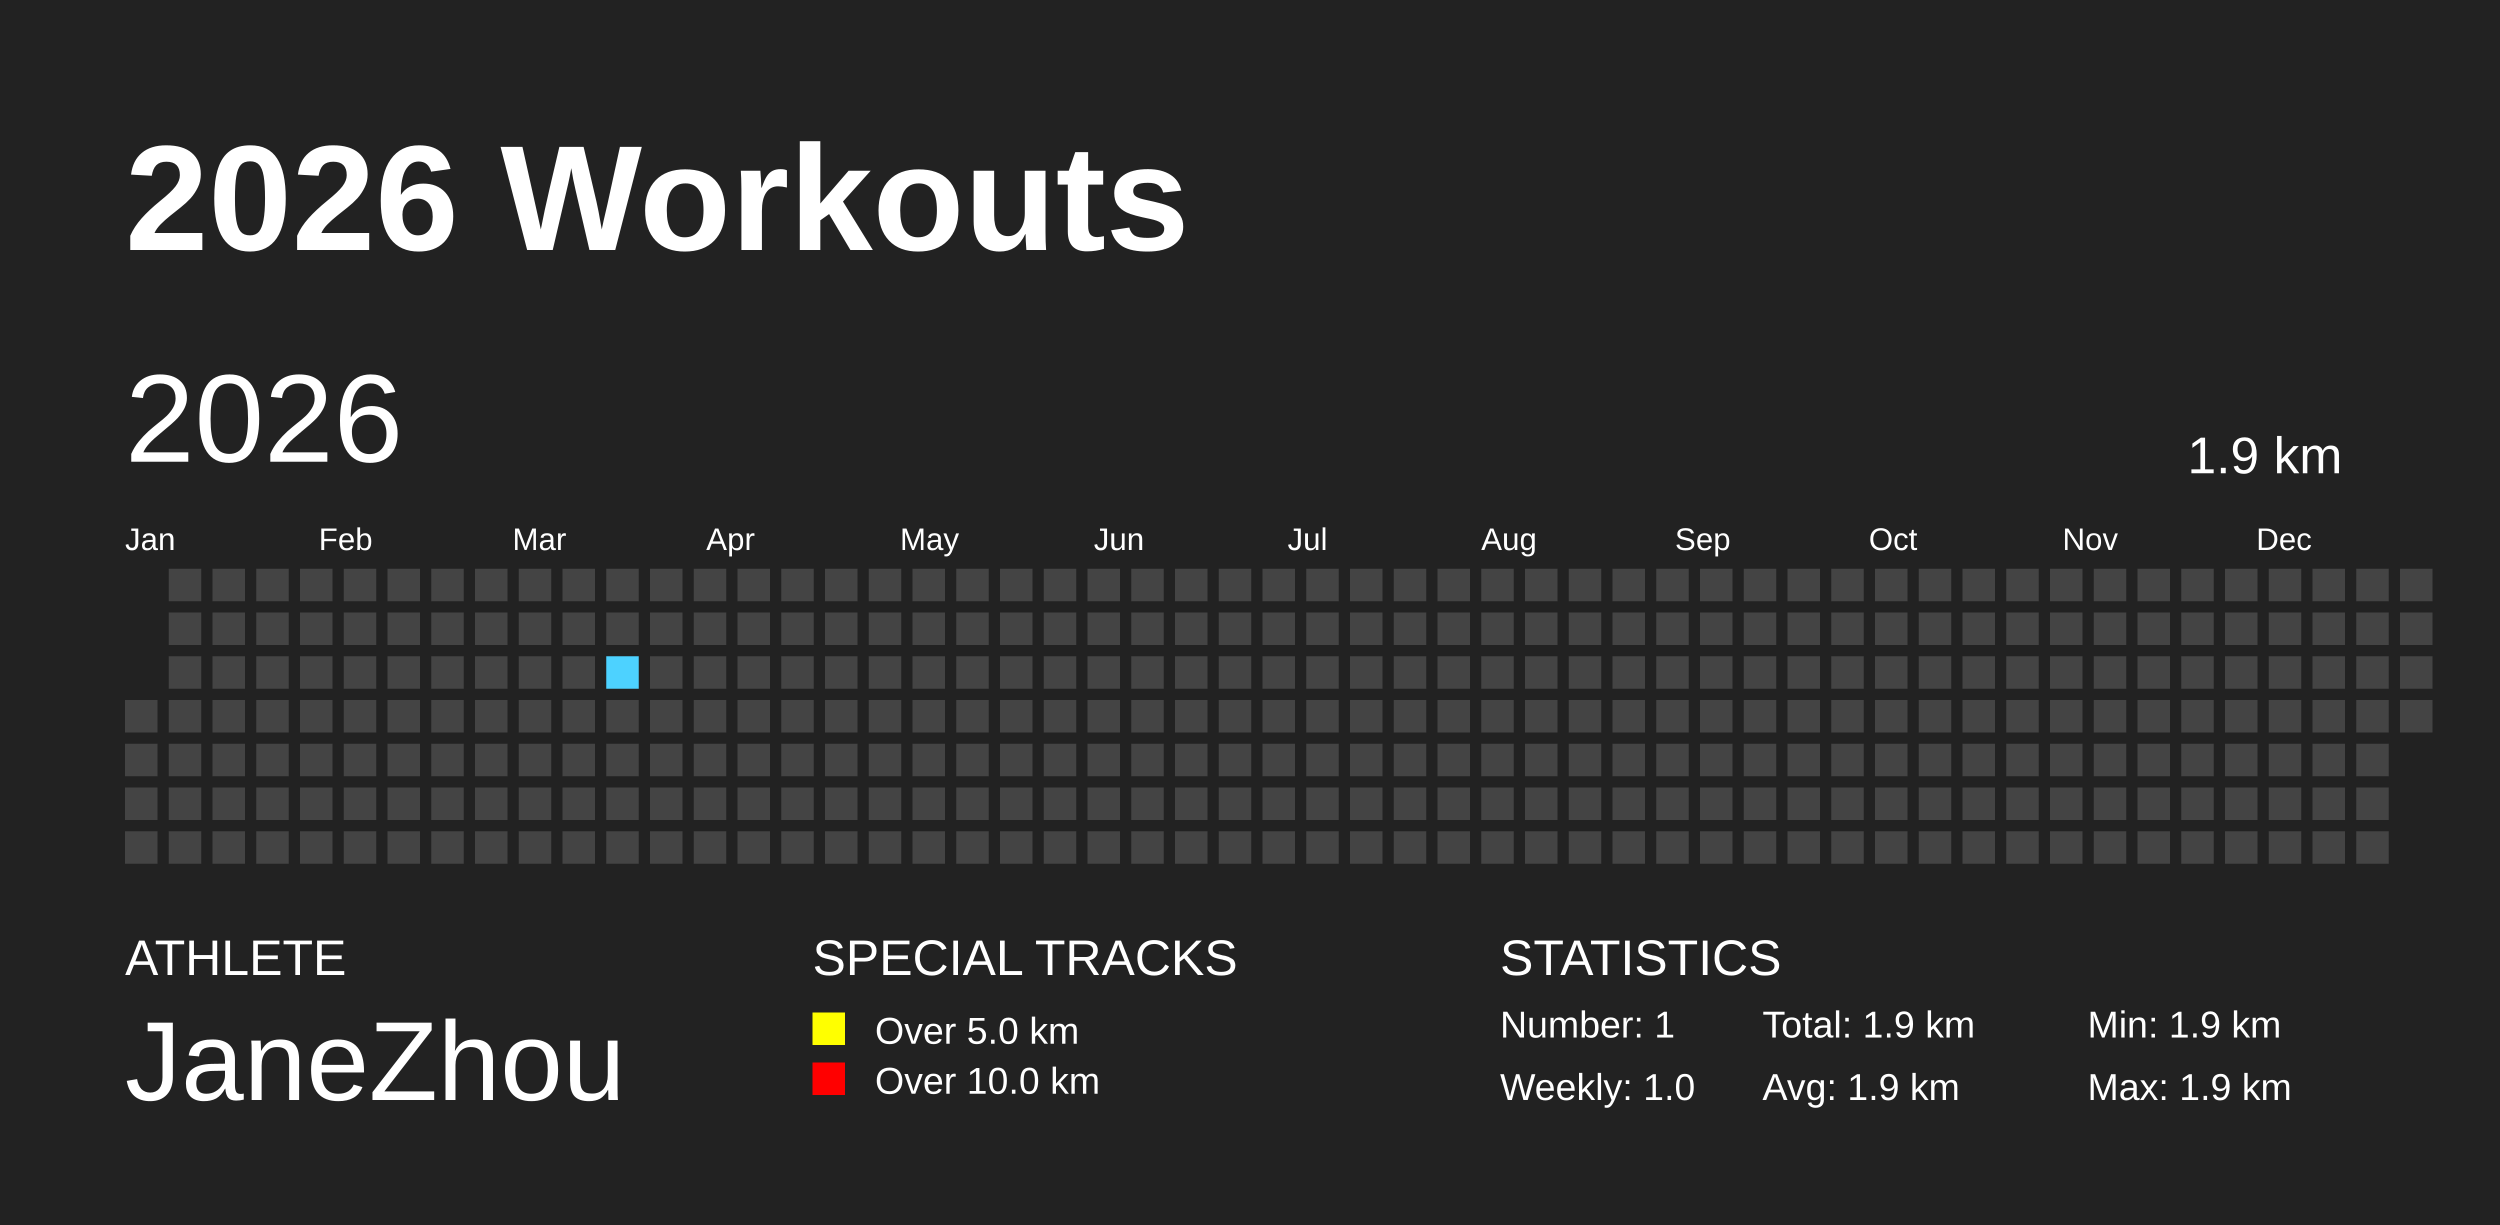
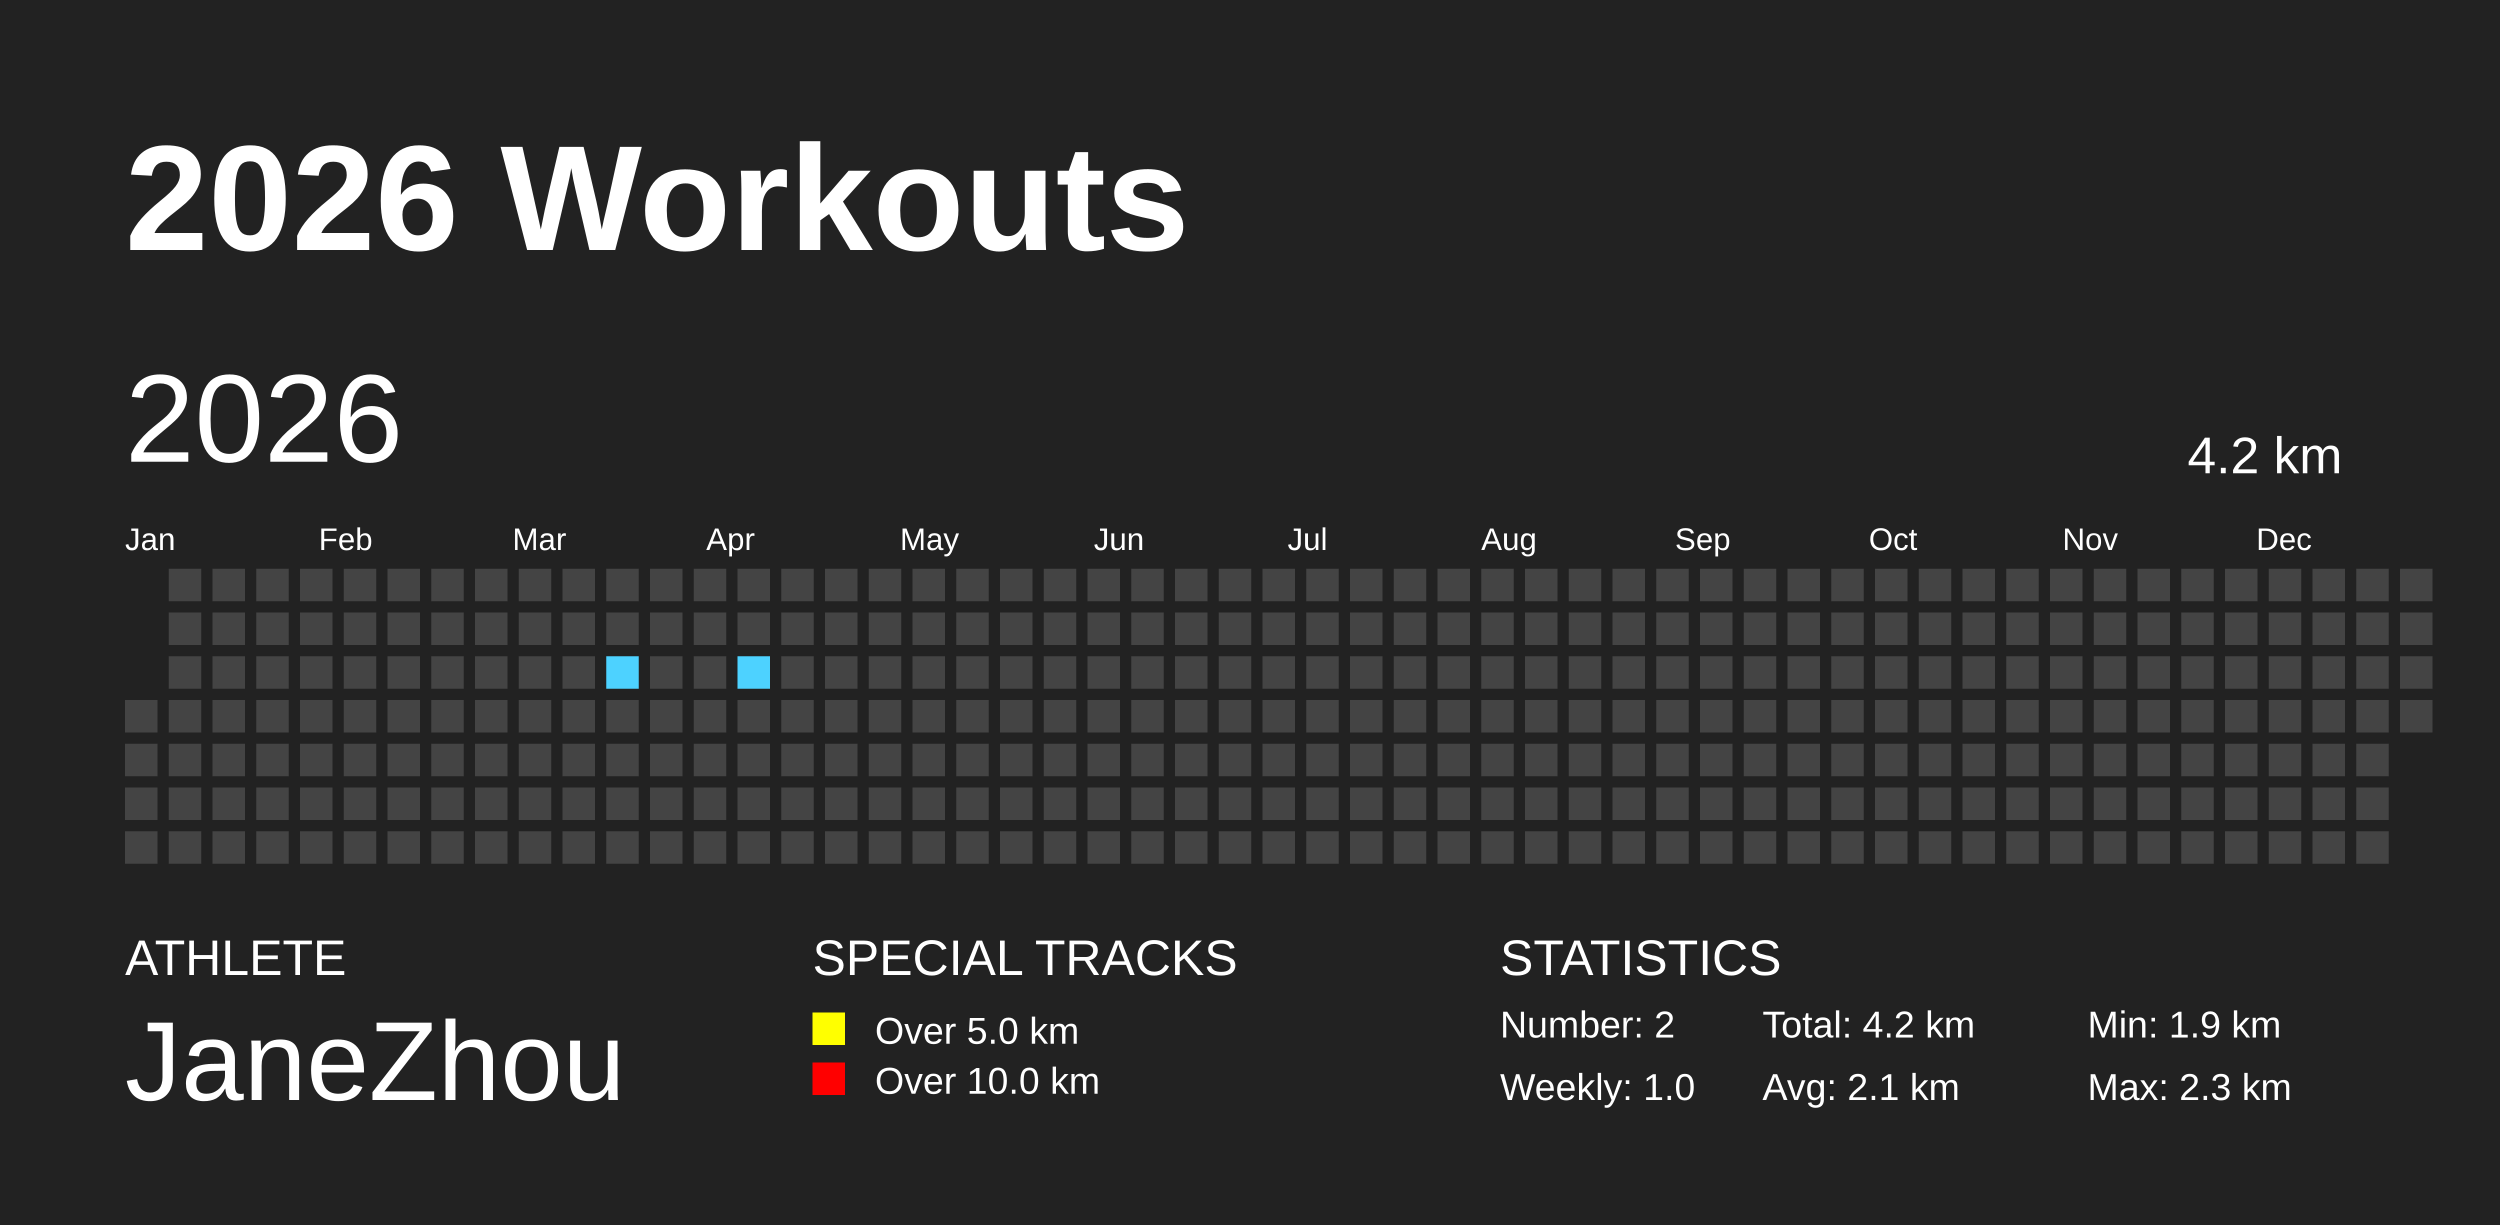
<svg xmlns="http://www.w3.org/2000/svg" baseProfile="full" height="98mm" version="1.1" viewBox="0,0,200,98" width="200mm">
  <defs />
  <rect fill="#222222" height="98" width="200" x="0" y="0" />
  <text fill="#FFFFFF" style="font-size:12px; font-family:Arial; font-weight:bold;" x="10" y="20">2026 Workouts</text>
  <text fill="#FFFFFF" style="font-size:4px; font-family:Arial" x="10" y="78">ATHLETE</text>
  <text fill="#FFFFFF" style="font-size:9px; font-family:Arial" x="10" y="88">JaneZhou</text>
  <text fill="#FFFFFF" style="font-size:4px; font-family:Arial" x="65" y="78">SPECIAL TRACKS</text>
  <rect fill="yellow" height="2.6" width="2.6" x="65" y="81" />
  <text fill="#FFFFFF" style="font-size:3px; font-family:Arial" x="70" y="83.5">Over 5.0 km</text>
  <rect fill="red" height="2.6" width="2.6" x="65" y="85" />
  <text fill="#FFFFFF" style="font-size:3px; font-family:Arial" x="70" y="87.5">Over 10.0 km</text>
  <text fill="#FFFFFF" style="font-size:4px; font-family:Arial" x="120" y="78">STATISTICS</text>
-   <text fill="#FFFFFF" style="font-size:3px; font-family:Arial" x="120" y="83">Number: 1</text>
+   <text fill="#FFFFFF" style="font-size:3px; font-family:Arial" x="120" y="83">Number: 2</text>
  <text fill="#FFFFFF" style="font-size:3px; font-family:Arial" x="120" y="88">Weekly: 1.0</text>
-   <text fill="#FFFFFF" style="font-size:3px; font-family:Arial" x="141" y="83">Total: 1.9 km</text>
-   <text fill="#FFFFFF" style="font-size:3px; font-family:Arial" x="141" y="88">Avg: 1.9 km</text>
+   <text fill="#FFFFFF" style="font-size:3px; font-family:Arial" x="141" y="83">Total: 4.2 km</text>
+   <text fill="#FFFFFF" style="font-size:3px; font-family:Arial" x="141" y="88">Avg: 2.1 km</text>
  <text fill="#FFFFFF" style="font-size:3px; font-family:Arial" x="167" y="83">Min: 1.9 km</text>
-   <text fill="#FFFFFF" style="font-size:3px; font-family:Arial" x="167" y="88">Max: 1.9 km</text>
+   <text fill="#FFFFFF" style="font-size:3px; font-family:Arial" x="167" y="88">Max: 2.3 km</text>
  <text dominant-baseline="hanging" fill="#FFFFFF" style="font-size:10.0px; font-family:Arial;" x="10" y="30">2026</text>
-   <text dominant-baseline="hanging" fill="#FFFFFF" style="font-size:4.125px; font-family:Arial;" x="175" y="35">1.9 km</text>
+   <text dominant-baseline="hanging" fill="#FFFFFF" style="font-size:4.125px; font-family:Arial;" x="175" y="35">4.2 km</text>
  <text fill="#FFFFFF" style="font-size:2.5px; font-family:Arial" x="10.0" y="44">Jan</text>
  <text fill="#FFFFFF" style="font-size:2.5px; font-family:Arial" x="25.5" y="44">Feb</text>
  <text fill="#FFFFFF" style="font-size:2.5px; font-family:Arial" x="41.0" y="44">Mar</text>
  <text fill="#FFFFFF" style="font-size:2.5px; font-family:Arial" x="56.5" y="44">Apr</text>
  <text fill="#FFFFFF" style="font-size:2.5px; font-family:Arial" x="72.0" y="44">May</text>
  <text fill="#FFFFFF" style="font-size:2.5px; font-family:Arial" x="87.5" y="44">Jun</text>
  <text fill="#FFFFFF" style="font-size:2.5px; font-family:Arial" x="103.0" y="44">Jul</text>
  <text fill="#FFFFFF" style="font-size:2.5px; font-family:Arial" x="118.5" y="44">Aug</text>
  <text fill="#FFFFFF" style="font-size:2.5px; font-family:Arial" x="134.0" y="44">Sep</text>
  <text fill="#FFFFFF" style="font-size:2.5px; font-family:Arial" x="149.5" y="44">Oct</text>
  <text fill="#FFFFFF" style="font-size:2.5px; font-family:Arial" x="165.0" y="44">Nov</text>
  <text fill="#FFFFFF" style="font-size:2.5px; font-family:Arial" x="180.5" y="44">Dec</text>
  <rect fill="#444444" height="2.6" width="2.6" x="10.0" y="56.0" />
  <rect fill="#444444" height="2.6" width="2.6" x="10.0" y="59.5" />
  <rect fill="#444444" height="2.6" width="2.6" x="10.0" y="63.0" />
  <rect fill="#444444" height="2.6" width="2.6" x="10.0" y="66.5" />
  <rect fill="#444444" height="2.6" width="2.6" x="13.5" y="45.5" />
  <rect fill="#444444" height="2.6" width="2.6" x="13.5" y="49.0" />
  <rect fill="#444444" height="2.6" width="2.6" x="13.5" y="52.5" />
  <rect fill="#444444" height="2.6" width="2.6" x="13.5" y="56.0" />
  <rect fill="#444444" height="2.6" width="2.6" x="13.5" y="59.5" />
  <rect fill="#444444" height="2.6" width="2.6" x="13.5" y="63.0" />
  <rect fill="#444444" height="2.6" width="2.6" x="13.5" y="66.5" />
  <rect fill="#444444" height="2.6" width="2.6" x="17.0" y="45.5" />
  <rect fill="#444444" height="2.6" width="2.6" x="17.0" y="49.0" />
  <rect fill="#444444" height="2.6" width="2.6" x="17.0" y="52.5" />
  <rect fill="#444444" height="2.6" width="2.6" x="17.0" y="56.0" />
  <rect fill="#444444" height="2.6" width="2.6" x="17.0" y="59.5" />
  <rect fill="#444444" height="2.6" width="2.6" x="17.0" y="63.0" />
  <rect fill="#444444" height="2.6" width="2.6" x="17.0" y="66.5" />
  <rect fill="#444444" height="2.6" width="2.6" x="20.5" y="45.5" />
  <rect fill="#444444" height="2.6" width="2.6" x="20.5" y="49.0" />
  <rect fill="#444444" height="2.6" width="2.6" x="20.5" y="52.5" />
  <rect fill="#444444" height="2.6" width="2.6" x="20.5" y="56.0" />
  <rect fill="#444444" height="2.6" width="2.6" x="20.5" y="59.5" />
  <rect fill="#444444" height="2.6" width="2.6" x="20.5" y="63.0" />
  <rect fill="#444444" height="2.6" width="2.6" x="20.5" y="66.5" />
  <rect fill="#444444" height="2.6" width="2.6" x="24.0" y="45.5" />
  <rect fill="#444444" height="2.6" width="2.6" x="24.0" y="49.0" />
  <rect fill="#444444" height="2.6" width="2.6" x="24.0" y="52.5" />
  <rect fill="#444444" height="2.6" width="2.6" x="24.0" y="56.0" />
  <rect fill="#444444" height="2.6" width="2.6" x="24.0" y="59.5" />
  <rect fill="#444444" height="2.6" width="2.6" x="24.0" y="63.0" />
  <rect fill="#444444" height="2.6" width="2.6" x="24.0" y="66.5" />
  <rect fill="#444444" height="2.6" width="2.6" x="27.5" y="45.5" />
  <rect fill="#444444" height="2.6" width="2.6" x="27.5" y="49.0" />
  <rect fill="#444444" height="2.6" width="2.6" x="27.5" y="52.5" />
  <rect fill="#444444" height="2.6" width="2.6" x="27.5" y="56.0" />
  <rect fill="#444444" height="2.6" width="2.6" x="27.5" y="59.5" />
  <rect fill="#444444" height="2.6" width="2.6" x="27.5" y="63.0" />
  <rect fill="#444444" height="2.6" width="2.6" x="27.5" y="66.5" />
  <rect fill="#444444" height="2.6" width="2.6" x="31.0" y="45.5" />
  <rect fill="#444444" height="2.6" width="2.6" x="31.0" y="49.0" />
  <rect fill="#444444" height="2.6" width="2.6" x="31.0" y="52.5" />
  <rect fill="#444444" height="2.6" width="2.6" x="31.0" y="56.0" />
  <rect fill="#444444" height="2.6" width="2.6" x="31.0" y="59.5" />
  <rect fill="#444444" height="2.6" width="2.6" x="31.0" y="63.0" />
  <rect fill="#444444" height="2.6" width="2.6" x="31.0" y="66.5" />
  <rect fill="#444444" height="2.6" width="2.6" x="34.5" y="45.5" />
  <rect fill="#444444" height="2.6" width="2.6" x="34.5" y="49.0" />
  <rect fill="#444444" height="2.6" width="2.6" x="34.5" y="52.5" />
  <rect fill="#444444" height="2.6" width="2.6" x="34.5" y="56.0" />
  <rect fill="#444444" height="2.6" width="2.6" x="34.5" y="59.5" />
  <rect fill="#444444" height="2.6" width="2.6" x="34.5" y="63.0" />
  <rect fill="#444444" height="2.6" width="2.6" x="34.5" y="66.5" />
  <rect fill="#444444" height="2.6" width="2.6" x="38.0" y="45.5" />
  <rect fill="#444444" height="2.6" width="2.6" x="38.0" y="49.0" />
  <rect fill="#444444" height="2.6" width="2.6" x="38.0" y="52.5" />
  <rect fill="#444444" height="2.6" width="2.6" x="38.0" y="56.0" />
  <rect fill="#444444" height="2.6" width="2.6" x="38.0" y="59.5" />
  <rect fill="#444444" height="2.6" width="2.6" x="38.0" y="63.0" />
  <rect fill="#444444" height="2.6" width="2.6" x="38.0" y="66.5" />
  <rect fill="#444444" height="2.6" width="2.6" x="41.5" y="45.5" />
  <rect fill="#444444" height="2.6" width="2.6" x="41.5" y="49.0" />
  <rect fill="#444444" height="2.6" width="2.6" x="41.5" y="52.5" />
  <rect fill="#444444" height="2.6" width="2.6" x="41.5" y="56.0" />
  <rect fill="#444444" height="2.6" width="2.6" x="41.5" y="59.5" />
  <rect fill="#444444" height="2.6" width="2.6" x="41.5" y="63.0" />
  <rect fill="#444444" height="2.6" width="2.6" x="41.5" y="66.5" />
  <rect fill="#444444" height="2.6" width="2.6" x="45.0" y="45.5" />
  <rect fill="#444444" height="2.6" width="2.6" x="45.0" y="49.0" />
  <rect fill="#444444" height="2.6" width="2.6" x="45.0" y="52.5" />
  <rect fill="#444444" height="2.6" width="2.6" x="45.0" y="56.0" />
  <rect fill="#444444" height="2.6" width="2.6" x="45.0" y="59.5" />
  <rect fill="#444444" height="2.6" width="2.6" x="45.0" y="63.0" />
  <rect fill="#444444" height="2.6" width="2.6" x="45.0" y="66.5" />
  <rect fill="#444444" height="2.6" width="2.6" x="48.5" y="45.5" />
  <rect fill="#444444" height="2.6" width="2.6" x="48.5" y="49.0" />
  <rect fill="#4DD2FF" height="2.6" width="2.6" x="48.5" y="52.5" />
  <rect fill="#444444" height="2.6" width="2.6" x="48.5" y="56.0" />
  <rect fill="#444444" height="2.6" width="2.6" x="48.5" y="59.5" />
  <rect fill="#444444" height="2.6" width="2.6" x="48.5" y="63.0" />
  <rect fill="#444444" height="2.6" width="2.6" x="48.5" y="66.5" />
  <rect fill="#444444" height="2.6" width="2.6" x="52.0" y="45.5" />
  <rect fill="#444444" height="2.6" width="2.6" x="52.0" y="49.0" />
  <rect fill="#444444" height="2.6" width="2.6" x="52.0" y="52.5" />
  <rect fill="#444444" height="2.6" width="2.6" x="52.0" y="56.0" />
  <rect fill="#444444" height="2.6" width="2.6" x="52.0" y="59.5" />
  <rect fill="#444444" height="2.6" width="2.6" x="52.0" y="63.0" />
  <rect fill="#444444" height="2.6" width="2.6" x="52.0" y="66.5" />
  <rect fill="#444444" height="2.6" width="2.6" x="55.5" y="45.5" />
  <rect fill="#444444" height="2.6" width="2.6" x="55.5" y="49.0" />
  <rect fill="#444444" height="2.6" width="2.6" x="55.5" y="52.5" />
  <rect fill="#444444" height="2.6" width="2.6" x="55.5" y="56.0" />
  <rect fill="#444444" height="2.6" width="2.6" x="55.5" y="59.5" />
  <rect fill="#444444" height="2.6" width="2.6" x="55.5" y="63.0" />
  <rect fill="#444444" height="2.6" width="2.6" x="55.5" y="66.5" />
  <rect fill="#444444" height="2.6" width="2.6" x="59.0" y="45.5" />
  <rect fill="#444444" height="2.6" width="2.6" x="59.0" y="49.0" />
-   <rect fill="#444444" height="2.6" width="2.6" x="59.0" y="52.5" />
+   <rect fill="#4DD2FF" height="2.6" width="2.6" x="59.0" y="52.5" />
  <rect fill="#444444" height="2.6" width="2.6" x="59.0" y="56.0" />
  <rect fill="#444444" height="2.6" width="2.6" x="59.0" y="59.5" />
  <rect fill="#444444" height="2.6" width="2.6" x="59.0" y="63.0" />
  <rect fill="#444444" height="2.6" width="2.6" x="59.0" y="66.5" />
  <rect fill="#444444" height="2.6" width="2.6" x="62.5" y="45.5" />
  <rect fill="#444444" height="2.6" width="2.6" x="62.5" y="49.0" />
  <rect fill="#444444" height="2.6" width="2.6" x="62.5" y="52.5" />
  <rect fill="#444444" height="2.6" width="2.6" x="62.5" y="56.0" />
  <rect fill="#444444" height="2.6" width="2.6" x="62.5" y="59.5" />
  <rect fill="#444444" height="2.6" width="2.6" x="62.5" y="63.0" />
  <rect fill="#444444" height="2.6" width="2.6" x="62.5" y="66.5" />
  <rect fill="#444444" height="2.6" width="2.6" x="66.0" y="45.5" />
  <rect fill="#444444" height="2.6" width="2.6" x="66.0" y="49.0" />
  <rect fill="#444444" height="2.6" width="2.6" x="66.0" y="52.5" />
  <rect fill="#444444" height="2.6" width="2.6" x="66.0" y="56.0" />
  <rect fill="#444444" height="2.6" width="2.6" x="66.0" y="59.5" />
  <rect fill="#444444" height="2.6" width="2.6" x="66.0" y="63.0" />
  <rect fill="#444444" height="2.6" width="2.6" x="66.0" y="66.5" />
  <rect fill="#444444" height="2.6" width="2.6" x="69.5" y="45.5" />
  <rect fill="#444444" height="2.6" width="2.6" x="69.5" y="49.0" />
  <rect fill="#444444" height="2.6" width="2.6" x="69.5" y="52.5" />
  <rect fill="#444444" height="2.6" width="2.6" x="69.5" y="56.0" />
  <rect fill="#444444" height="2.6" width="2.6" x="69.5" y="59.5" />
  <rect fill="#444444" height="2.6" width="2.6" x="69.5" y="63.0" />
  <rect fill="#444444" height="2.6" width="2.6" x="69.5" y="66.5" />
  <rect fill="#444444" height="2.6" width="2.6" x="73.0" y="45.5" />
  <rect fill="#444444" height="2.6" width="2.6" x="73.0" y="49.0" />
  <rect fill="#444444" height="2.6" width="2.6" x="73.0" y="52.5" />
  <rect fill="#444444" height="2.6" width="2.6" x="73.0" y="56.0" />
  <rect fill="#444444" height="2.6" width="2.6" x="73.0" y="59.5" />
  <rect fill="#444444" height="2.6" width="2.6" x="73.0" y="63.0" />
  <rect fill="#444444" height="2.6" width="2.6" x="73.0" y="66.5" />
  <rect fill="#444444" height="2.6" width="2.6" x="76.5" y="45.5" />
  <rect fill="#444444" height="2.6" width="2.6" x="76.5" y="49.0" />
  <rect fill="#444444" height="2.6" width="2.6" x="76.5" y="52.5" />
  <rect fill="#444444" height="2.6" width="2.6" x="76.5" y="56.0" />
  <rect fill="#444444" height="2.6" width="2.6" x="76.5" y="59.5" />
  <rect fill="#444444" height="2.6" width="2.6" x="76.5" y="63.0" />
  <rect fill="#444444" height="2.6" width="2.6" x="76.5" y="66.5" />
  <rect fill="#444444" height="2.6" width="2.6" x="80.0" y="45.5" />
  <rect fill="#444444" height="2.6" width="2.6" x="80.0" y="49.0" />
  <rect fill="#444444" height="2.6" width="2.6" x="80.0" y="52.5" />
  <rect fill="#444444" height="2.6" width="2.6" x="80.0" y="56.0" />
  <rect fill="#444444" height="2.6" width="2.6" x="80.0" y="59.5" />
  <rect fill="#444444" height="2.6" width="2.6" x="80.0" y="63.0" />
  <rect fill="#444444" height="2.6" width="2.6" x="80.0" y="66.5" />
  <rect fill="#444444" height="2.6" width="2.6" x="83.5" y="45.5" />
  <rect fill="#444444" height="2.6" width="2.6" x="83.5" y="49.0" />
  <rect fill="#444444" height="2.6" width="2.6" x="83.5" y="52.5" />
  <rect fill="#444444" height="2.6" width="2.6" x="83.5" y="56.0" />
  <rect fill="#444444" height="2.6" width="2.6" x="83.5" y="59.5" />
  <rect fill="#444444" height="2.6" width="2.6" x="83.5" y="63.0" />
  <rect fill="#444444" height="2.6" width="2.6" x="83.5" y="66.5" />
  <rect fill="#444444" height="2.6" width="2.6" x="87.0" y="45.5" />
  <rect fill="#444444" height="2.6" width="2.6" x="87.0" y="49.0" />
  <rect fill="#444444" height="2.6" width="2.6" x="87.0" y="52.5" />
  <rect fill="#444444" height="2.6" width="2.6" x="87.0" y="56.0" />
  <rect fill="#444444" height="2.6" width="2.6" x="87.0" y="59.5" />
  <rect fill="#444444" height="2.6" width="2.6" x="87.0" y="63.0" />
  <rect fill="#444444" height="2.6" width="2.6" x="87.0" y="66.5" />
  <rect fill="#444444" height="2.6" width="2.6" x="90.5" y="45.5" />
  <rect fill="#444444" height="2.6" width="2.6" x="90.5" y="49.0" />
  <rect fill="#444444" height="2.6" width="2.6" x="90.5" y="52.5" />
  <rect fill="#444444" height="2.6" width="2.6" x="90.5" y="56.0" />
  <rect fill="#444444" height="2.6" width="2.6" x="90.5" y="59.5" />
  <rect fill="#444444" height="2.6" width="2.6" x="90.5" y="63.0" />
  <rect fill="#444444" height="2.6" width="2.6" x="90.5" y="66.5" />
  <rect fill="#444444" height="2.6" width="2.6" x="94.0" y="45.5" />
  <rect fill="#444444" height="2.6" width="2.6" x="94.0" y="49.0" />
  <rect fill="#444444" height="2.6" width="2.6" x="94.0" y="52.5" />
  <rect fill="#444444" height="2.6" width="2.6" x="94.0" y="56.0" />
  <rect fill="#444444" height="2.6" width="2.6" x="94.0" y="59.5" />
  <rect fill="#444444" height="2.6" width="2.6" x="94.0" y="63.0" />
  <rect fill="#444444" height="2.6" width="2.6" x="94.0" y="66.5" />
  <rect fill="#444444" height="2.6" width="2.6" x="97.5" y="45.5" />
  <rect fill="#444444" height="2.6" width="2.6" x="97.5" y="49.0" />
  <rect fill="#444444" height="2.6" width="2.6" x="97.5" y="52.5" />
  <rect fill="#444444" height="2.6" width="2.6" x="97.5" y="56.0" />
  <rect fill="#444444" height="2.6" width="2.6" x="97.5" y="59.5" />
  <rect fill="#444444" height="2.6" width="2.6" x="97.5" y="63.0" />
  <rect fill="#444444" height="2.6" width="2.6" x="97.5" y="66.5" />
  <rect fill="#444444" height="2.6" width="2.6" x="101.0" y="45.5" />
  <rect fill="#444444" height="2.6" width="2.6" x="101.0" y="49.0" />
  <rect fill="#444444" height="2.6" width="2.6" x="101.0" y="52.5" />
  <rect fill="#444444" height="2.6" width="2.6" x="101.0" y="56.0" />
  <rect fill="#444444" height="2.6" width="2.6" x="101.0" y="59.5" />
  <rect fill="#444444" height="2.6" width="2.6" x="101.0" y="63.0" />
  <rect fill="#444444" height="2.6" width="2.6" x="101.0" y="66.5" />
  <rect fill="#444444" height="2.6" width="2.6" x="104.5" y="45.5" />
  <rect fill="#444444" height="2.6" width="2.6" x="104.5" y="49.0" />
  <rect fill="#444444" height="2.6" width="2.6" x="104.5" y="52.5" />
  <rect fill="#444444" height="2.6" width="2.6" x="104.5" y="56.0" />
  <rect fill="#444444" height="2.6" width="2.6" x="104.5" y="59.5" />
  <rect fill="#444444" height="2.6" width="2.6" x="104.5" y="63.0" />
  <rect fill="#444444" height="2.6" width="2.6" x="104.5" y="66.5" />
  <rect fill="#444444" height="2.6" width="2.6" x="108.0" y="45.5" />
  <rect fill="#444444" height="2.6" width="2.6" x="108.0" y="49.0" />
  <rect fill="#444444" height="2.6" width="2.6" x="108.0" y="52.5" />
  <rect fill="#444444" height="2.6" width="2.6" x="108.0" y="56.0" />
  <rect fill="#444444" height="2.6" width="2.6" x="108.0" y="59.5" />
  <rect fill="#444444" height="2.6" width="2.6" x="108.0" y="63.0" />
  <rect fill="#444444" height="2.6" width="2.6" x="108.0" y="66.5" />
  <rect fill="#444444" height="2.6" width="2.6" x="111.5" y="45.5" />
  <rect fill="#444444" height="2.6" width="2.6" x="111.5" y="49.0" />
  <rect fill="#444444" height="2.6" width="2.6" x="111.5" y="52.5" />
  <rect fill="#444444" height="2.6" width="2.6" x="111.5" y="56.0" />
  <rect fill="#444444" height="2.6" width="2.6" x="111.5" y="59.5" />
  <rect fill="#444444" height="2.6" width="2.6" x="111.5" y="63.0" />
  <rect fill="#444444" height="2.6" width="2.6" x="111.5" y="66.5" />
  <rect fill="#444444" height="2.6" width="2.6" x="115.0" y="45.5" />
  <rect fill="#444444" height="2.6" width="2.6" x="115.0" y="49.0" />
  <rect fill="#444444" height="2.6" width="2.6" x="115.0" y="52.5" />
  <rect fill="#444444" height="2.6" width="2.6" x="115.0" y="56.0" />
  <rect fill="#444444" height="2.6" width="2.6" x="115.0" y="59.5" />
  <rect fill="#444444" height="2.6" width="2.6" x="115.0" y="63.0" />
  <rect fill="#444444" height="2.6" width="2.6" x="115.0" y="66.5" />
  <rect fill="#444444" height="2.6" width="2.6" x="118.5" y="45.5" />
  <rect fill="#444444" height="2.6" width="2.6" x="118.5" y="49.0" />
  <rect fill="#444444" height="2.6" width="2.6" x="118.5" y="52.5" />
  <rect fill="#444444" height="2.6" width="2.6" x="118.5" y="56.0" />
  <rect fill="#444444" height="2.6" width="2.6" x="118.5" y="59.5" />
  <rect fill="#444444" height="2.6" width="2.6" x="118.5" y="63.0" />
  <rect fill="#444444" height="2.6" width="2.6" x="118.5" y="66.5" />
  <rect fill="#444444" height="2.6" width="2.6" x="122.0" y="45.5" />
  <rect fill="#444444" height="2.6" width="2.6" x="122.0" y="49.0" />
  <rect fill="#444444" height="2.6" width="2.6" x="122.0" y="52.5" />
  <rect fill="#444444" height="2.6" width="2.6" x="122.0" y="56.0" />
  <rect fill="#444444" height="2.6" width="2.6" x="122.0" y="59.5" />
  <rect fill="#444444" height="2.6" width="2.6" x="122.0" y="63.0" />
  <rect fill="#444444" height="2.6" width="2.6" x="122.0" y="66.5" />
  <rect fill="#444444" height="2.6" width="2.6" x="125.5" y="45.5" />
  <rect fill="#444444" height="2.6" width="2.6" x="125.5" y="49.0" />
  <rect fill="#444444" height="2.6" width="2.6" x="125.5" y="52.5" />
  <rect fill="#444444" height="2.6" width="2.6" x="125.5" y="56.0" />
  <rect fill="#444444" height="2.6" width="2.6" x="125.5" y="59.5" />
  <rect fill="#444444" height="2.6" width="2.6" x="125.5" y="63.0" />
  <rect fill="#444444" height="2.6" width="2.6" x="125.5" y="66.5" />
  <rect fill="#444444" height="2.6" width="2.6" x="129.0" y="45.5" />
  <rect fill="#444444" height="2.6" width="2.6" x="129.0" y="49.0" />
  <rect fill="#444444" height="2.6" width="2.6" x="129.0" y="52.5" />
  <rect fill="#444444" height="2.6" width="2.6" x="129.0" y="56.0" />
  <rect fill="#444444" height="2.6" width="2.6" x="129.0" y="59.5" />
  <rect fill="#444444" height="2.6" width="2.6" x="129.0" y="63.0" />
  <rect fill="#444444" height="2.6" width="2.6" x="129.0" y="66.5" />
  <rect fill="#444444" height="2.6" width="2.6" x="132.5" y="45.5" />
  <rect fill="#444444" height="2.6" width="2.6" x="132.5" y="49.0" />
  <rect fill="#444444" height="2.6" width="2.6" x="132.5" y="52.5" />
  <rect fill="#444444" height="2.6" width="2.6" x="132.5" y="56.0" />
  <rect fill="#444444" height="2.6" width="2.6" x="132.5" y="59.5" />
  <rect fill="#444444" height="2.6" width="2.6" x="132.5" y="63.0" />
  <rect fill="#444444" height="2.6" width="2.6" x="132.5" y="66.5" />
  <rect fill="#444444" height="2.6" width="2.6" x="136.0" y="45.5" />
  <rect fill="#444444" height="2.6" width="2.6" x="136.0" y="49.0" />
  <rect fill="#444444" height="2.6" width="2.6" x="136.0" y="52.5" />
  <rect fill="#444444" height="2.6" width="2.6" x="136.0" y="56.0" />
  <rect fill="#444444" height="2.6" width="2.6" x="136.0" y="59.5" />
  <rect fill="#444444" height="2.6" width="2.6" x="136.0" y="63.0" />
  <rect fill="#444444" height="2.6" width="2.6" x="136.0" y="66.5" />
  <rect fill="#444444" height="2.6" width="2.6" x="139.5" y="45.5" />
  <rect fill="#444444" height="2.6" width="2.6" x="139.5" y="49.0" />
  <rect fill="#444444" height="2.6" width="2.6" x="139.5" y="52.5" />
  <rect fill="#444444" height="2.6" width="2.6" x="139.5" y="56.0" />
  <rect fill="#444444" height="2.6" width="2.6" x="139.5" y="59.5" />
  <rect fill="#444444" height="2.6" width="2.6" x="139.5" y="63.0" />
  <rect fill="#444444" height="2.6" width="2.6" x="139.5" y="66.5" />
  <rect fill="#444444" height="2.6" width="2.6" x="143.0" y="45.5" />
  <rect fill="#444444" height="2.6" width="2.6" x="143.0" y="49.0" />
  <rect fill="#444444" height="2.6" width="2.6" x="143.0" y="52.5" />
  <rect fill="#444444" height="2.6" width="2.6" x="143.0" y="56.0" />
  <rect fill="#444444" height="2.6" width="2.6" x="143.0" y="59.5" />
  <rect fill="#444444" height="2.6" width="2.6" x="143.0" y="63.0" />
  <rect fill="#444444" height="2.6" width="2.6" x="143.0" y="66.5" />
  <rect fill="#444444" height="2.6" width="2.6" x="146.5" y="45.5" />
  <rect fill="#444444" height="2.6" width="2.6" x="146.5" y="49.0" />
  <rect fill="#444444" height="2.6" width="2.6" x="146.5" y="52.5" />
  <rect fill="#444444" height="2.6" width="2.6" x="146.5" y="56.0" />
  <rect fill="#444444" height="2.6" width="2.6" x="146.5" y="59.5" />
  <rect fill="#444444" height="2.6" width="2.6" x="146.5" y="63.0" />
  <rect fill="#444444" height="2.6" width="2.6" x="146.5" y="66.5" />
  <rect fill="#444444" height="2.6" width="2.6" x="150.0" y="45.5" />
  <rect fill="#444444" height="2.6" width="2.6" x="150.0" y="49.0" />
  <rect fill="#444444" height="2.6" width="2.6" x="150.0" y="52.5" />
  <rect fill="#444444" height="2.6" width="2.6" x="150.0" y="56.0" />
  <rect fill="#444444" height="2.6" width="2.6" x="150.0" y="59.5" />
  <rect fill="#444444" height="2.6" width="2.6" x="150.0" y="63.0" />
  <rect fill="#444444" height="2.6" width="2.6" x="150.0" y="66.5" />
  <rect fill="#444444" height="2.6" width="2.6" x="153.5" y="45.5" />
  <rect fill="#444444" height="2.6" width="2.6" x="153.5" y="49.0" />
  <rect fill="#444444" height="2.6" width="2.6" x="153.5" y="52.5" />
  <rect fill="#444444" height="2.6" width="2.6" x="153.5" y="56.0" />
  <rect fill="#444444" height="2.6" width="2.6" x="153.5" y="59.5" />
  <rect fill="#444444" height="2.6" width="2.6" x="153.5" y="63.0" />
  <rect fill="#444444" height="2.6" width="2.6" x="153.5" y="66.5" />
  <rect fill="#444444" height="2.6" width="2.6" x="157.0" y="45.5" />
  <rect fill="#444444" height="2.6" width="2.6" x="157.0" y="49.0" />
  <rect fill="#444444" height="2.6" width="2.6" x="157.0" y="52.5" />
  <rect fill="#444444" height="2.6" width="2.6" x="157.0" y="56.0" />
  <rect fill="#444444" height="2.6" width="2.6" x="157.0" y="59.5" />
  <rect fill="#444444" height="2.6" width="2.6" x="157.0" y="63.0" />
  <rect fill="#444444" height="2.6" width="2.6" x="157.0" y="66.5" />
  <rect fill="#444444" height="2.6" width="2.6" x="160.5" y="45.5" />
  <rect fill="#444444" height="2.6" width="2.6" x="160.5" y="49.0" />
  <rect fill="#444444" height="2.6" width="2.6" x="160.5" y="52.5" />
  <rect fill="#444444" height="2.6" width="2.6" x="160.5" y="56.0" />
  <rect fill="#444444" height="2.6" width="2.6" x="160.5" y="59.5" />
  <rect fill="#444444" height="2.6" width="2.6" x="160.5" y="63.0" />
  <rect fill="#444444" height="2.6" width="2.6" x="160.5" y="66.5" />
  <rect fill="#444444" height="2.6" width="2.6" x="164.0" y="45.5" />
  <rect fill="#444444" height="2.6" width="2.6" x="164.0" y="49.0" />
  <rect fill="#444444" height="2.6" width="2.6" x="164.0" y="52.5" />
  <rect fill="#444444" height="2.6" width="2.6" x="164.0" y="56.0" />
  <rect fill="#444444" height="2.6" width="2.6" x="164.0" y="59.5" />
  <rect fill="#444444" height="2.6" width="2.6" x="164.0" y="63.0" />
  <rect fill="#444444" height="2.6" width="2.6" x="164.0" y="66.5" />
  <rect fill="#444444" height="2.6" width="2.6" x="167.5" y="45.5" />
  <rect fill="#444444" height="2.6" width="2.6" x="167.5" y="49.0" />
  <rect fill="#444444" height="2.6" width="2.6" x="167.5" y="52.5" />
  <rect fill="#444444" height="2.6" width="2.6" x="167.5" y="56.0" />
  <rect fill="#444444" height="2.6" width="2.6" x="167.5" y="59.5" />
  <rect fill="#444444" height="2.6" width="2.6" x="167.5" y="63.0" />
  <rect fill="#444444" height="2.6" width="2.6" x="167.5" y="66.5" />
  <rect fill="#444444" height="2.6" width="2.6" x="171.0" y="45.5" />
  <rect fill="#444444" height="2.6" width="2.6" x="171.0" y="49.0" />
  <rect fill="#444444" height="2.6" width="2.6" x="171.0" y="52.5" />
  <rect fill="#444444" height="2.6" width="2.6" x="171.0" y="56.0" />
  <rect fill="#444444" height="2.6" width="2.6" x="171.0" y="59.5" />
  <rect fill="#444444" height="2.6" width="2.6" x="171.0" y="63.0" />
  <rect fill="#444444" height="2.6" width="2.6" x="171.0" y="66.5" />
  <rect fill="#444444" height="2.6" width="2.6" x="174.5" y="45.5" />
  <rect fill="#444444" height="2.6" width="2.6" x="174.5" y="49.0" />
  <rect fill="#444444" height="2.6" width="2.6" x="174.5" y="52.5" />
  <rect fill="#444444" height="2.6" width="2.6" x="174.5" y="56.0" />
  <rect fill="#444444" height="2.6" width="2.6" x="174.5" y="59.5" />
  <rect fill="#444444" height="2.6" width="2.6" x="174.5" y="63.0" />
  <rect fill="#444444" height="2.6" width="2.6" x="174.5" y="66.5" />
  <rect fill="#444444" height="2.6" width="2.6" x="178.0" y="45.5" />
  <rect fill="#444444" height="2.6" width="2.6" x="178.0" y="49.0" />
  <rect fill="#444444" height="2.6" width="2.6" x="178.0" y="52.5" />
  <rect fill="#444444" height="2.6" width="2.6" x="178.0" y="56.0" />
  <rect fill="#444444" height="2.6" width="2.6" x="178.0" y="59.5" />
  <rect fill="#444444" height="2.6" width="2.6" x="178.0" y="63.0" />
  <rect fill="#444444" height="2.6" width="2.6" x="178.0" y="66.5" />
  <rect fill="#444444" height="2.6" width="2.6" x="181.5" y="45.5" />
  <rect fill="#444444" height="2.6" width="2.6" x="181.5" y="49.0" />
  <rect fill="#444444" height="2.6" width="2.6" x="181.5" y="52.5" />
  <rect fill="#444444" height="2.6" width="2.6" x="181.5" y="56.0" />
  <rect fill="#444444" height="2.6" width="2.6" x="181.5" y="59.5" />
  <rect fill="#444444" height="2.6" width="2.6" x="181.5" y="63.0" />
  <rect fill="#444444" height="2.6" width="2.6" x="181.5" y="66.5" />
  <rect fill="#444444" height="2.6" width="2.6" x="185.0" y="45.5" />
  <rect fill="#444444" height="2.6" width="2.6" x="185.0" y="49.0" />
  <rect fill="#444444" height="2.6" width="2.6" x="185.0" y="52.5" />
  <rect fill="#444444" height="2.6" width="2.6" x="185.0" y="56.0" />
  <rect fill="#444444" height="2.6" width="2.6" x="185.0" y="59.5" />
  <rect fill="#444444" height="2.6" width="2.6" x="185.0" y="63.0" />
  <rect fill="#444444" height="2.6" width="2.6" x="185.0" y="66.5" />
  <rect fill="#444444" height="2.6" width="2.6" x="188.5" y="45.5" />
  <rect fill="#444444" height="2.6" width="2.6" x="188.5" y="49.0" />
  <rect fill="#444444" height="2.6" width="2.6" x="188.5" y="52.5" />
  <rect fill="#444444" height="2.6" width="2.6" x="188.5" y="56.0" />
  <rect fill="#444444" height="2.6" width="2.6" x="188.5" y="59.5" />
  <rect fill="#444444" height="2.6" width="2.6" x="188.5" y="63.0" />
  <rect fill="#444444" height="2.6" width="2.6" x="188.5" y="66.5" />
  <rect fill="#444444" height="2.6" width="2.6" x="192.0" y="45.5" />
  <rect fill="#444444" height="2.6" width="2.6" x="192.0" y="49.0" />
  <rect fill="#444444" height="2.6" width="2.6" x="192.0" y="52.5" />
  <rect fill="#444444" height="2.6" width="2.6" x="192.0" y="56.0" />
</svg>
